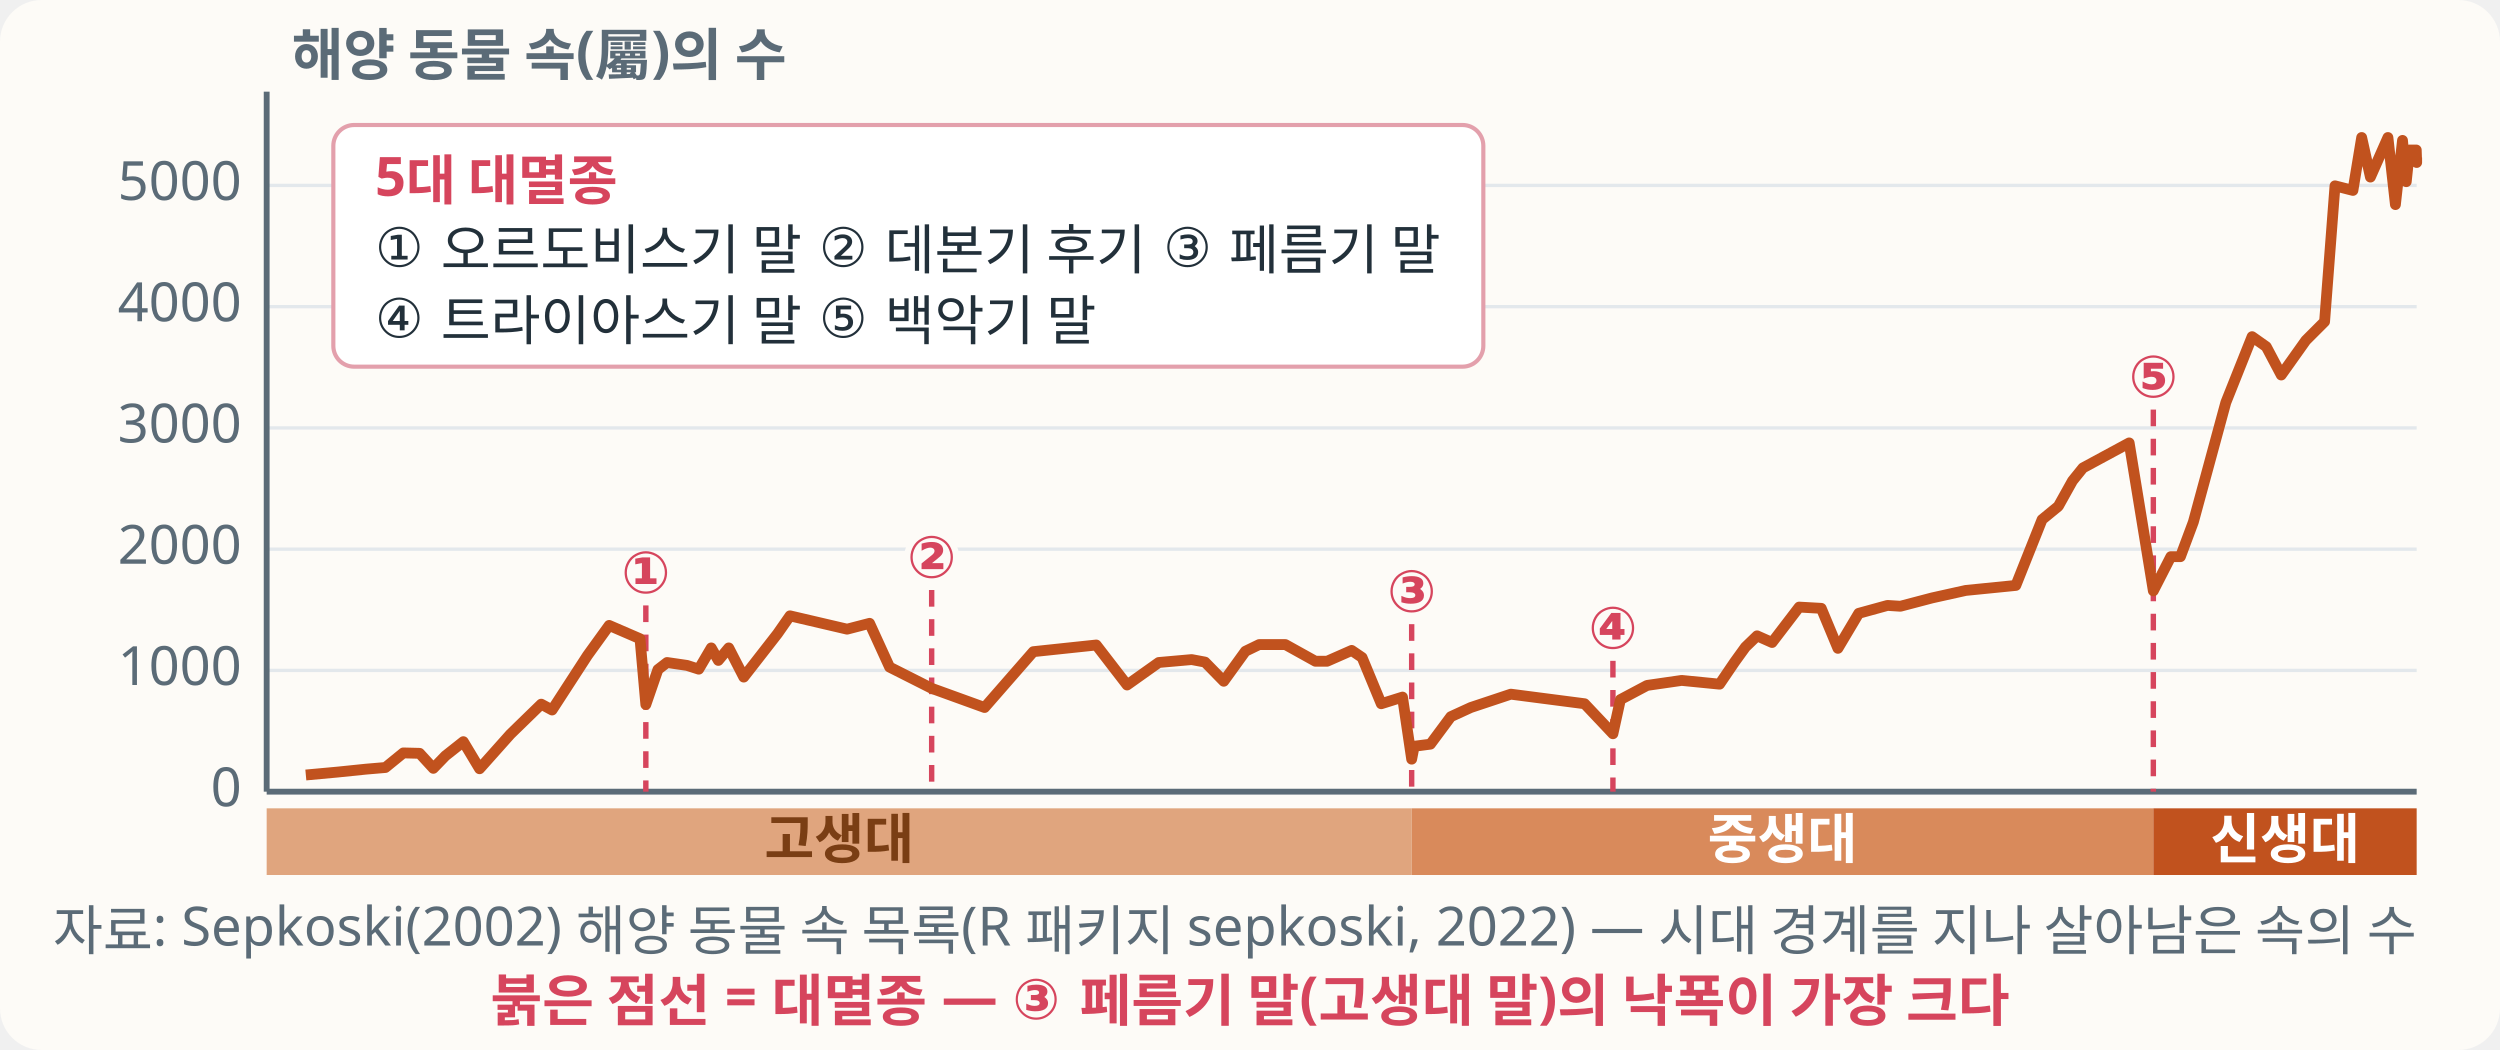
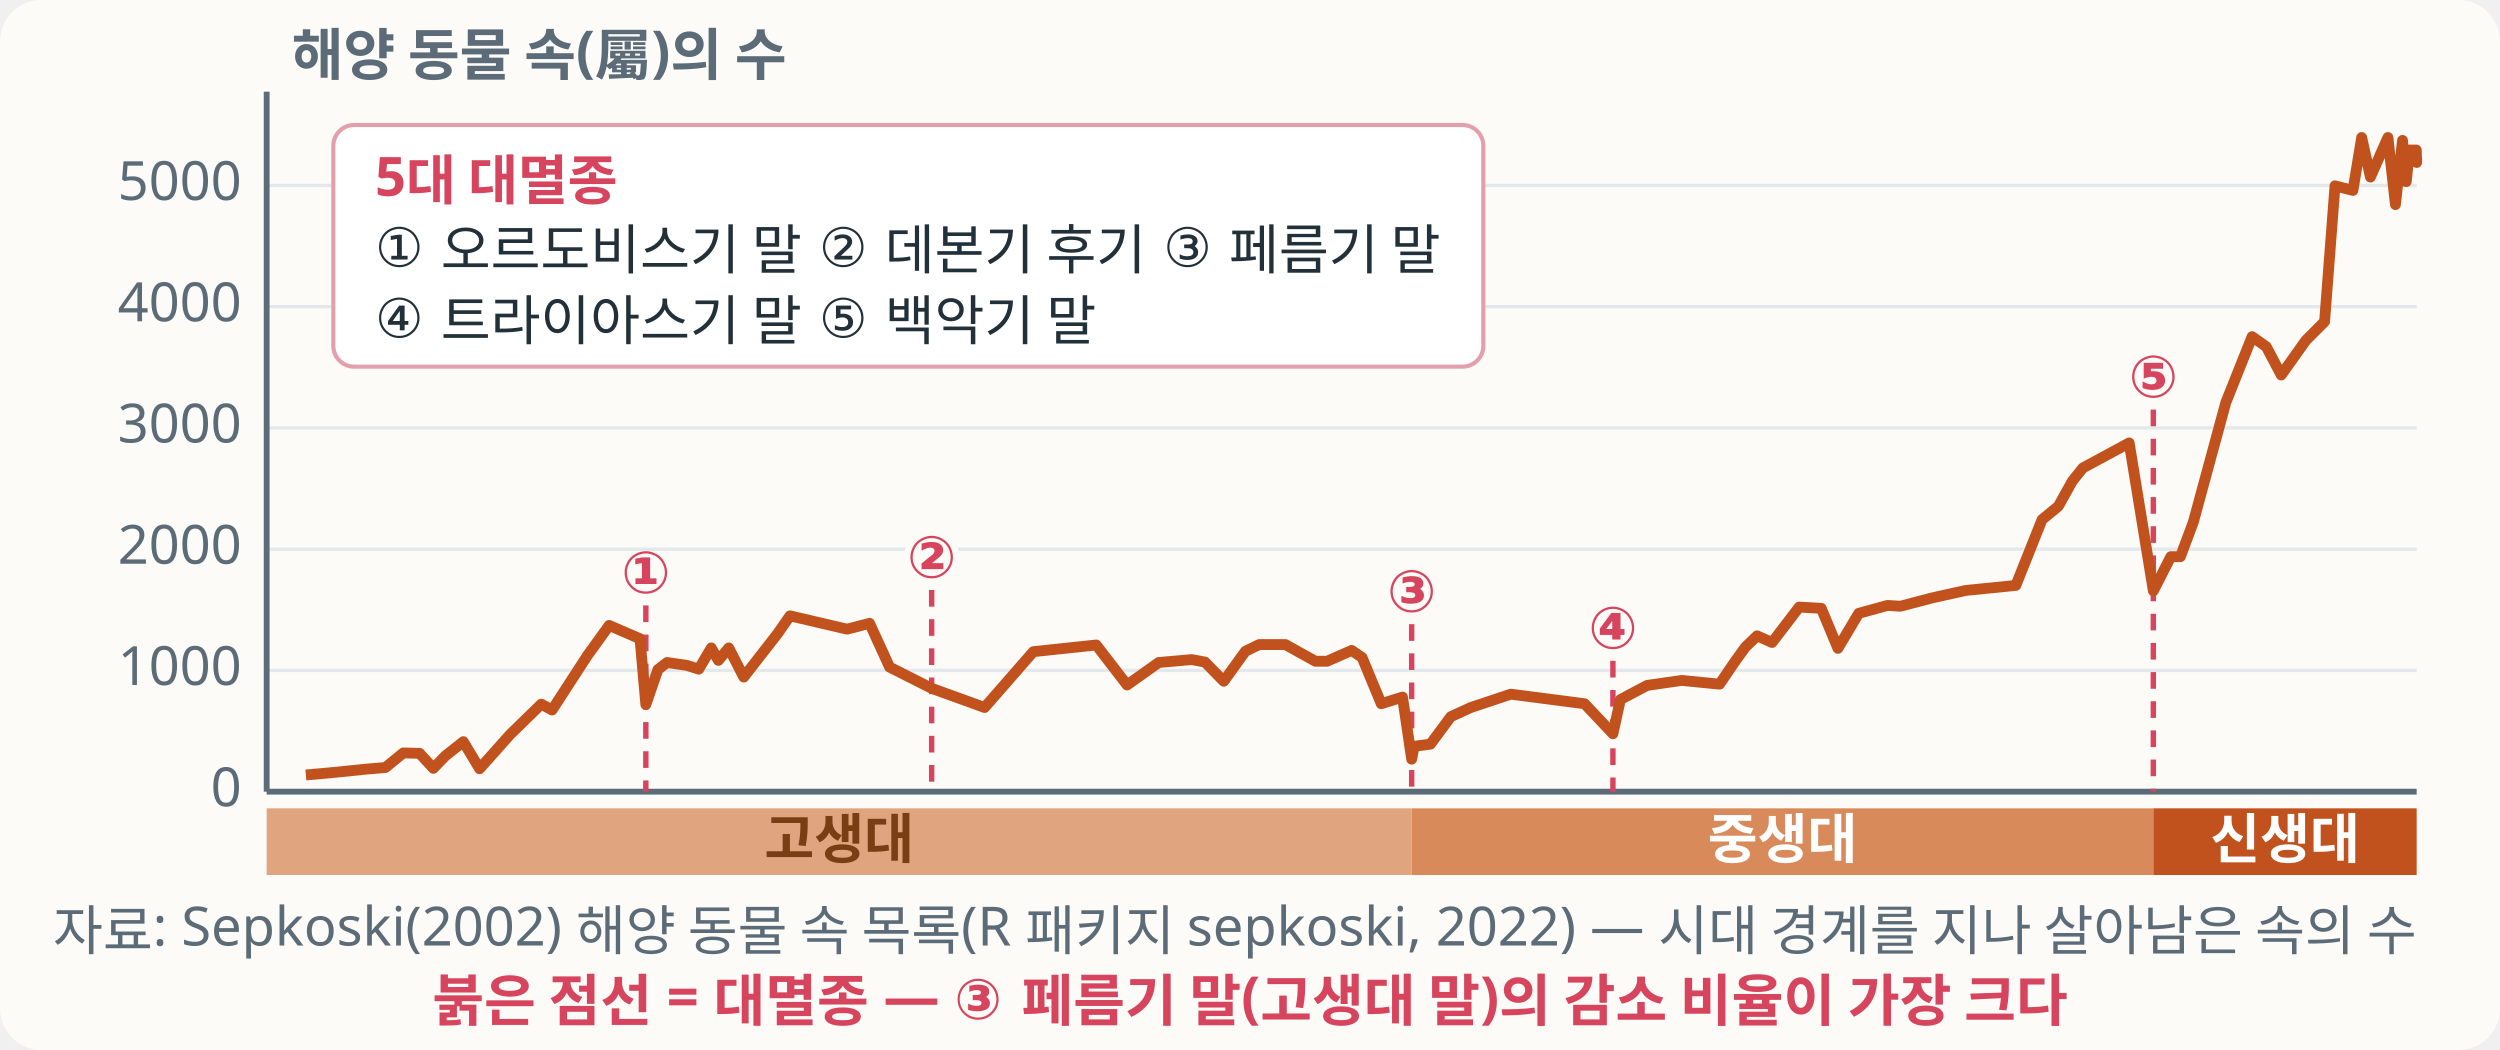
<svg width="600" height="252" viewBox="0 0 600 252" font-family="PC Sans">
  <rect x="0" y="0" width="600" height="252" rx="10" fill="#FDFBF7" />
  <line x1="64" y1="190.0" x2="580" y2="190.0" stroke="#5B6B77" stroke-width="1.4" />
  <text x="58" y="193.5" text-anchor="end" font-size="13" fill="#5B6B77">0</text>
  <line x1="64" y1="160.9" x2="580" y2="160.9" stroke="#E3E8EC" stroke-width="0.8" />
  <text x="58" y="164.4" text-anchor="end" font-size="13" fill="#5B6B77">1000</text>
  <line x1="64" y1="131.8" x2="580" y2="131.8" stroke="#E3E8EC" stroke-width="0.8" />
  <text x="58" y="135.3" text-anchor="end" font-size="13" fill="#5B6B77">2000</text>
  <line x1="64" y1="102.7" x2="580" y2="102.7" stroke="#E3E8EC" stroke-width="0.8" />
  <text x="58" y="106.2" text-anchor="end" font-size="13" fill="#5B6B77">3000</text>
  <line x1="64" y1="73.6" x2="580" y2="73.6" stroke="#E3E8EC" stroke-width="0.8" />
  <text x="58" y="77.1" text-anchor="end" font-size="13" fill="#5B6B77">4000</text>
  <line x1="64" y1="44.5" x2="580" y2="44.5" stroke="#E3E8EC" stroke-width="0.8" />
  <text x="58" y="48.0" text-anchor="end" font-size="13" fill="#5B6B77">5000</text>
  <line x1="64" y1="190" x2="64" y2="22" stroke="#5B6B77" stroke-width="1.4" />
  <text x="70" y="18" font-size="13.5" font-weight="800" fill="#5B6B77">해양 동물 속(屬)의 수</text>
  <rect x="64.0" y="194" width="274.8" height="16" fill="#E0A57E" />
  <text x="201.4" y="206" text-anchor="middle" font-size="13" font-weight="800" fill="#7A3E14">고생대</text>
  <rect x="338.8" y="194" width="178.0" height="16" fill="#D98A5B" />
  <text x="427.8" y="206" text-anchor="middle" font-size="13" font-weight="800" fill="#fff">중생대</text>
  <rect x="516.8" y="194" width="63.2" height="16" fill="#C1521E" />
  <text x="548.4" y="206" text-anchor="middle" font-size="13" font-weight="800" fill="#fff">신생대</text>
  <line x1="155.0" y1="145.3" x2="155.0" y2="190" stroke="#D6455D" stroke-width="1.3" stroke-dasharray="4 3" />
  <text x="155.0" y="142.3" text-anchor="middle" font-size="14" font-weight="900" fill="#D6455D">①</text>
  <line x1="223.6" y1="141.6" x2="223.6" y2="190" stroke="#D6455D" stroke-width="1.3" stroke-dasharray="4 3" />
  <text x="223.6" y="138.6" text-anchor="middle" font-size="14" font-weight="900" fill="#D6455D" stroke="#FDFBF7" stroke-width="3" stroke-linejoin="round" paint-order="stroke">②</text>
  <line x1="338.8" y1="149.8" x2="338.8" y2="190" stroke="#D6455D" stroke-width="1.3" stroke-dasharray="4 3" />
  <text x="338.8" y="146.8" text-anchor="middle" font-size="14" font-weight="900" fill="#D6455D">③</text>
  <line x1="387.1" y1="158.6" x2="387.1" y2="190" stroke="#D6455D" stroke-width="1.3" stroke-dasharray="4 3" />
  <text x="387.1" y="155.6" text-anchor="middle" font-size="14" font-weight="900" fill="#D6455D">④</text>
  <line x1="516.8" y1="98.3" x2="516.8" y2="190" stroke="#D6455D" stroke-width="1.3" stroke-dasharray="4 3" />
  <text x="516.8" y="95.3" text-anchor="middle" font-size="14" font-weight="900" fill="#D6455D">⑤</text>
  <polyline points="73.4,186.0 81.0,185.3 87.8,184.6 92.5,184.2 96.8,180.7 100.7,180.8 104.0,184.4 106.9,181.4 111.2,178.0 115.1,184.5 122.5,176.2 129.9,169.0 132.5,170.4 141.0,157.3 146.2,150.1 153.6,153.3 155.0,169.1 157.9,160.7 160.1,159.0 164.9,159.7 167.7,160.6 170.7,155.5 172.4,158.5 174.9,155.5 178.5,162.5 186.6,152.1 189.6,147.8 203.3,151.0 208.7,149.6 213.5,160.1 223.6,165.2 236.3,169.8 248.0,156.4 263.1,154.8 270.5,164.4 278.1,159.0 286.0,158.3 289.2,158.9 293.7,163.5 298.9,156.3 302.2,154.7 308.5,154.7 315.7,158.7 318.5,158.7 324.4,156.1 326.9,157.8 331.5,168.9 336.6,167.3 338.8,182.2 339.4,179.1 343.3,178.6 348.2,172.0 353.0,169.8 362.6,166.6 380.3,168.9 387.1,176.1 388.9,167.9 395.3,164.5 403.6,163.3 412.7,164.2 416.3,158.9 418.9,155.3 421.7,152.6 425.3,154.2 431.8,145.7 437.1,146.0 441.1,155.6 446.1,147.2 453.0,145.3 456.1,145.5 463.7,143.5 471.8,141.7 483.8,140.5 490.1,124.7 494.0,121.5 497.4,115.4 499.9,112.3 511.0,106.3 516.8,141.8 521.0,133.6 523.3,133.6 526.4,125.3 534.2,96.6 540.5,80.8 543.9,83.2 547.5,90.0 553.4,81.7 557.9,77.2 560.4,44.6 564.7,45.7 566.8,33.0 568.9,42.5 573.1,33.0 574.9,49.1 576.6,33.7 577.5,43.6 578.3,36.0 579.9,36.0 580.0,39.0 580.0,37.8" fill="none" stroke="#C1521E" stroke-width="2.6" stroke-linejoin="round" />
  <rect x="80" y="30" width="276" height="58" rx="5" fill="#FFFFFF" stroke="#E3A0AC" stroke-width="1" />
  <text x="90" y="47" font-size="13" font-weight="800" fill="#D6455D">5대 대멸종</text>
  <text x="90" y="64" font-size="13" fill="#22303A">① 오르도비스기 말 ② 데본기 후기 ③ 페름기 말</text>
  <text x="90" y="81" font-size="13" fill="#22303A">④ 트라이아스기 말 ⑤ 백악기 말</text>
  <text x="580" y="228" text-anchor="end" font-size="13" fill="#5B6B77">자료: Sepkoski(2002) 해양 동물 속 목록(R 패키지 sepkoski, 2022) — 시대 경계를 지나 살아남은 속의 수</text>
-   <text x="300" y="245" text-anchor="middle" font-size="13.5" font-weight="800" fill="#D6455D">붉은 점선 = 대멸종 — ③ 페름기 말(고생대 말)의 낙폭이 가장 크다</text>
+   <text x="300" y="245" text-anchor="middle" font-size="13.5" font-weight="800" fill="#D6455D">붉은 점선 = 대멸종 — ③ 페름기 말(고생대 말)의 감소 비율이 가장 크다</text>
</svg>
